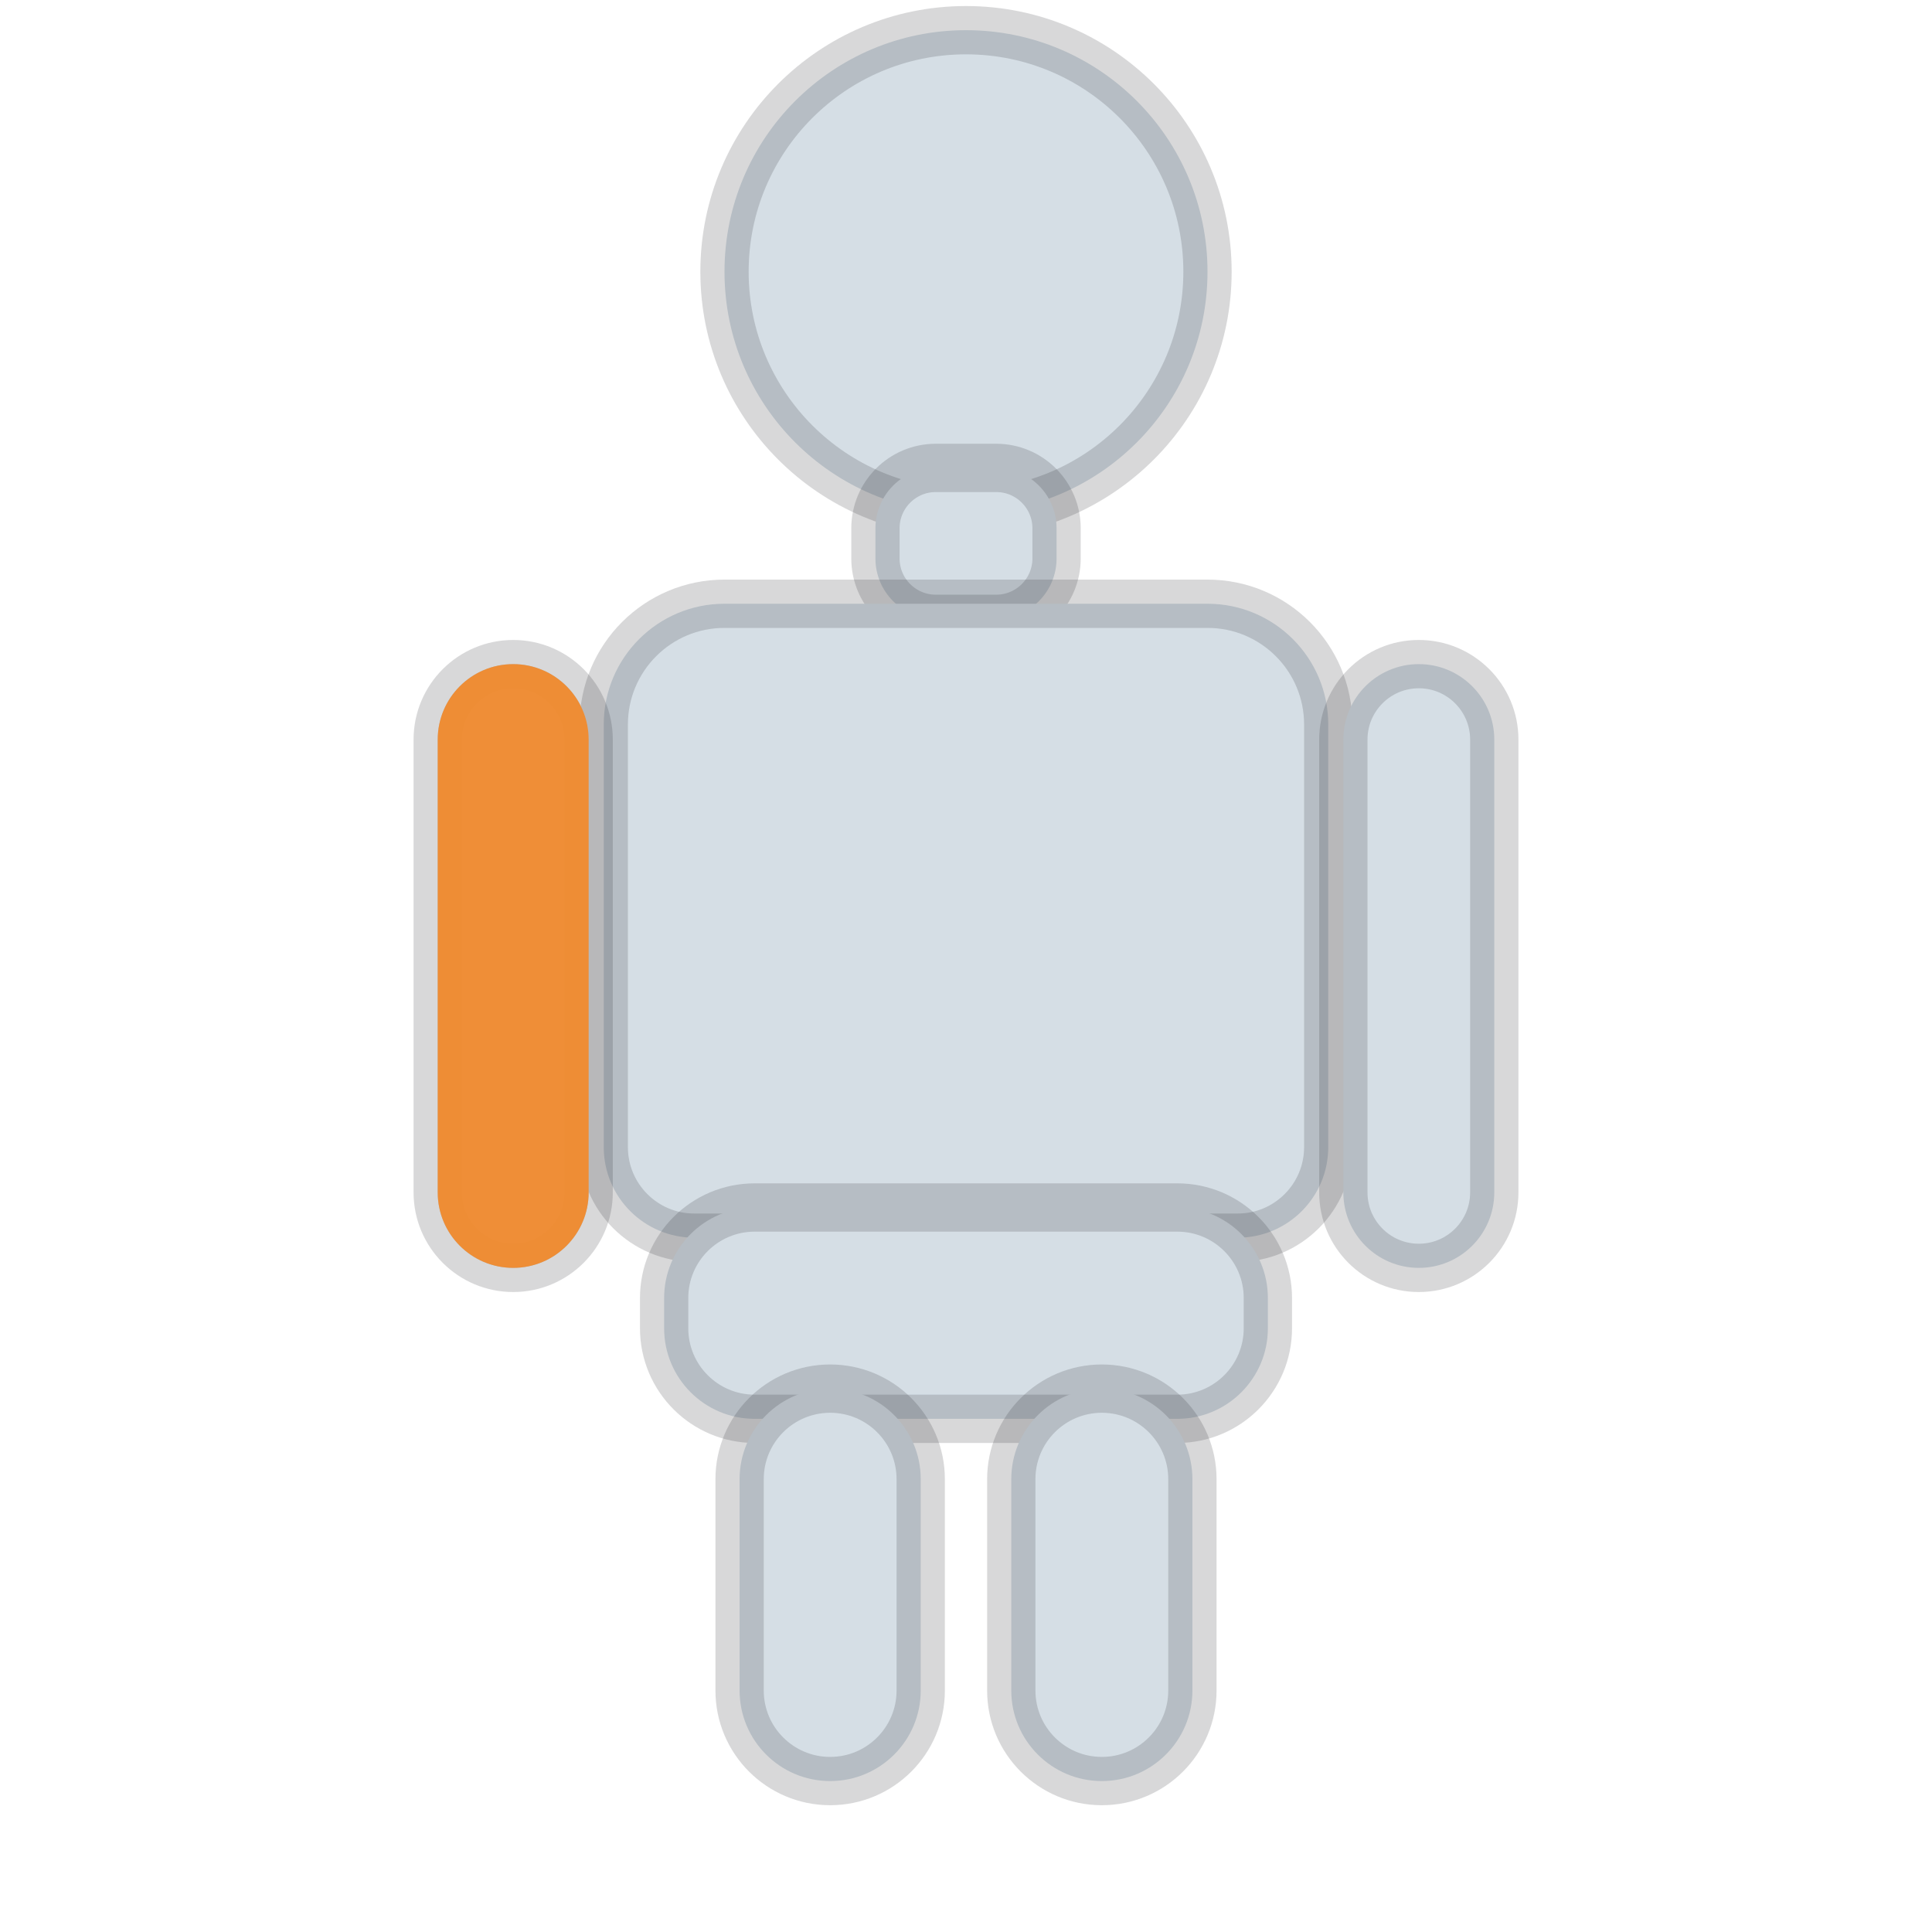
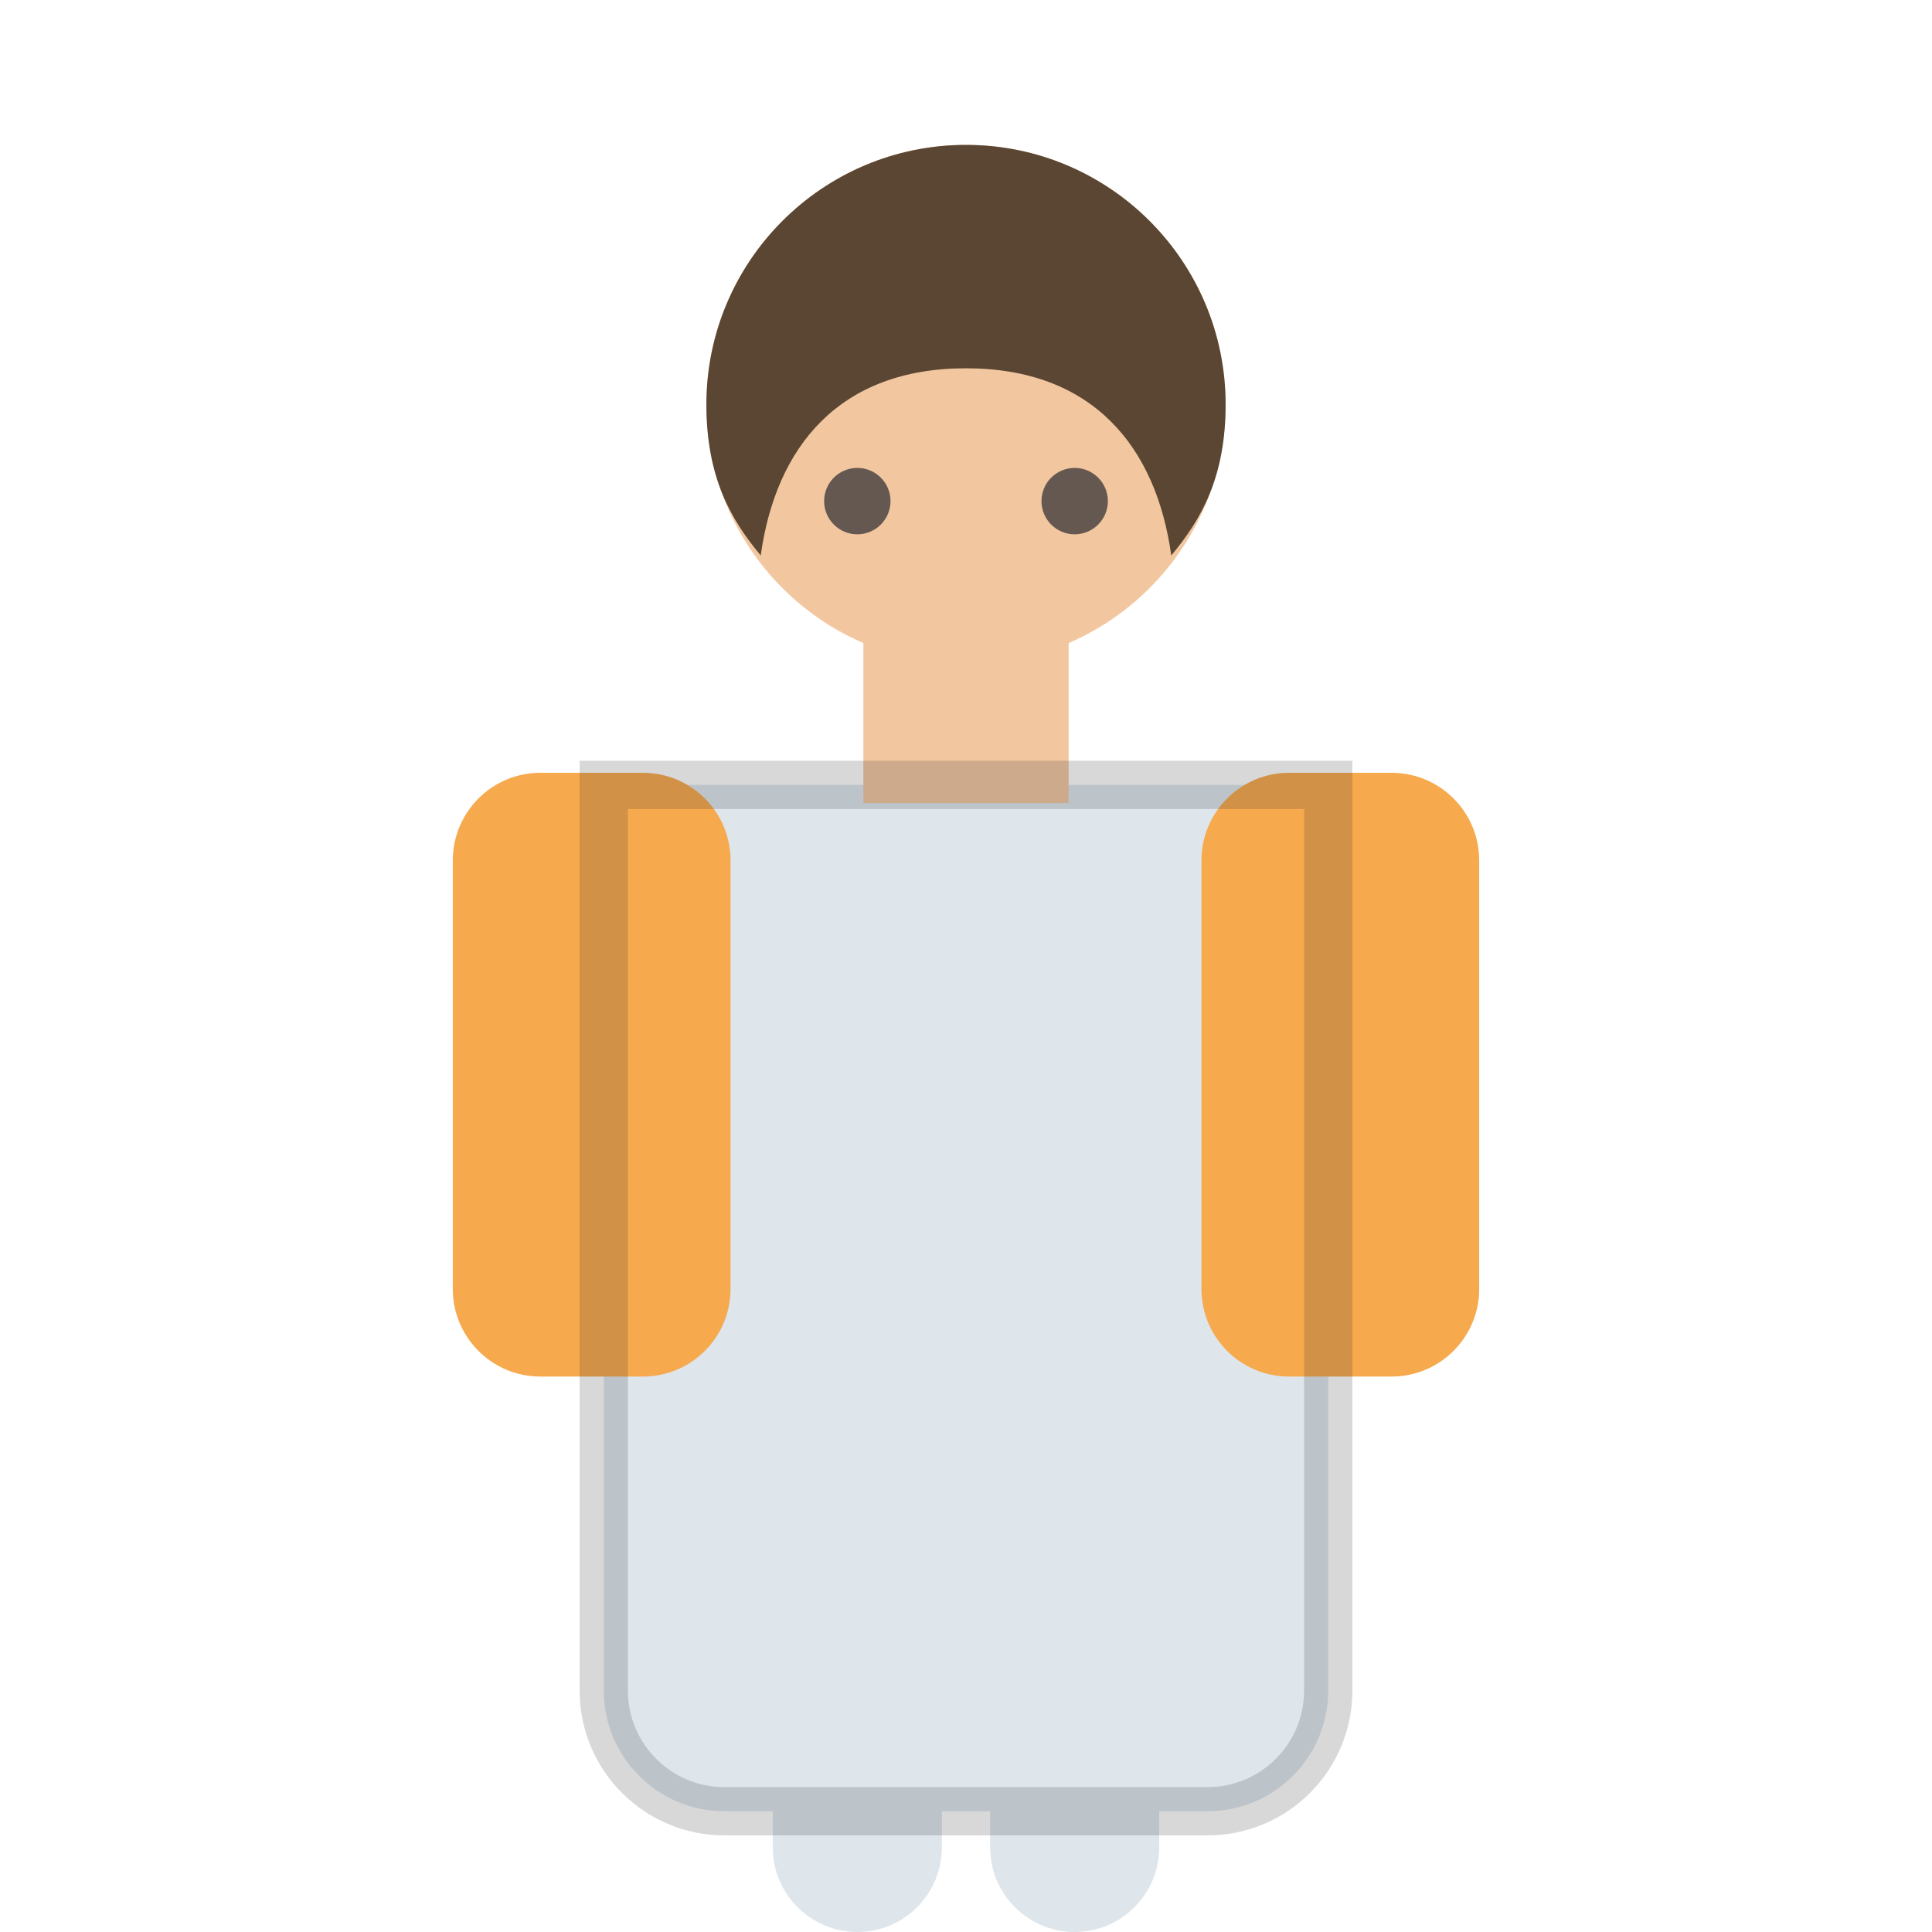
<svg xmlns="http://www.w3.org/2000/svg" viewBox="0 0 64 64" width="64" height="64">
-   <g fill="#D5DEE5" stroke="#2A2A2E" stroke-opacity=".18" stroke-width="1.6" stroke-linejoin="round">
-     <circle cx="32" cy="9" r="8" />
-     <rect x="29" y="15.5" width="6" height="5" rx="2" />
-     <path d="M20 24a4 4 0 0 1 4-4h16a4 4 0 0 1 4 4v14a3 3 0 0 1-3 3H23a3 3 0 0 1-3-3z" />
-     <rect x="14.5" y="22" width="5" height="20" rx="2.5" />
-     <rect x="44.5" y="22" width="5" height="20" rx="2.5" />
-     <rect x="22" y="40" width="20" height="7" rx="3" />
-     <rect x="24.5" y="46" width="6" height="13" rx="3" />
-     <rect x="33.5" y="46" width="6" height="13" rx="3" />
-   </g>
-   <g fill="#F08A2E" opacity=".95">
-     <rect x="14.5" y="22" width="5" height="20" rx="2.5" />
-   </g>
+   <rect x="25.6" y="52" width="5.6" height="12" rx="2.8" fill="#DEE6EC" />
+   <rect x="32.8" y="52" width="5.6" height="12" rx="2.8" fill="#DEE6EC" />
+   <circle cx="28.4" cy="58" r="3.2" fill="#DEE6EC" />
+   <circle cx="35.6" cy="58" r="3.2" fill="#DEE6EC" />
+   <path d="M20 26h24v30a4 4 0 0 1-4 4H24a4 4 0 0 1-4-4z" fill="#DEE6EC" />
+   <path d="M15 28.5c0-1.6 1.3-2.9 2.9-2.9h3.4c1.6 0 2.9 1.3 2.9 2.9v14.2c0 1.6-1.3 2.9-2.9 2.9h-3.4a2.9 2.9 0 0 1-2.9-2.9z" fill="#F6A94D" />
+   <path d="M39.8 28.5c0-1.6 1.3-2.9 2.9-2.9h3.4c1.6 0 2.9 1.3 2.9 2.9v14.2c0 1.6-1.3 2.9-2.9 2.9h-3.4a2.9 2.9 0 0 1-2.9-2.9z" fill="#F6A94D" />
+   <rect x="28.6" y="20.6" width="6.8" height="6" fill="#F2C7A0" />
+   <circle cx="32" cy="13.4" r="8.6" fill="#F2C7A0" />
+   <path d="M23.4 13.4a8.6 8.6 0 0 1 17.2 0c0 2.4-.8 3.8-1.8 5-.5-3.6-2.6-6.2-6.8-6.2s-6.3 2.6-6.8 6.2c-1-1.2-1.8-2.6-1.8-5z" fill="#5A4632" />
+   <circle cx="28.4" cy="16.6" r="1.1" fill="#2A2A2E" opacity=".7" />
+   <circle cx="35.6" cy="16.6" r="1.1" fill="#2A2A2E" opacity=".7" />
+   <path d="M20 26h24v30a4 4 0 0 1-4 4H24a4 4 0 0 1-4-4z" fill="none" stroke="#2A2A2E" stroke-opacity=".18" stroke-width="1.6" />
</svg>
